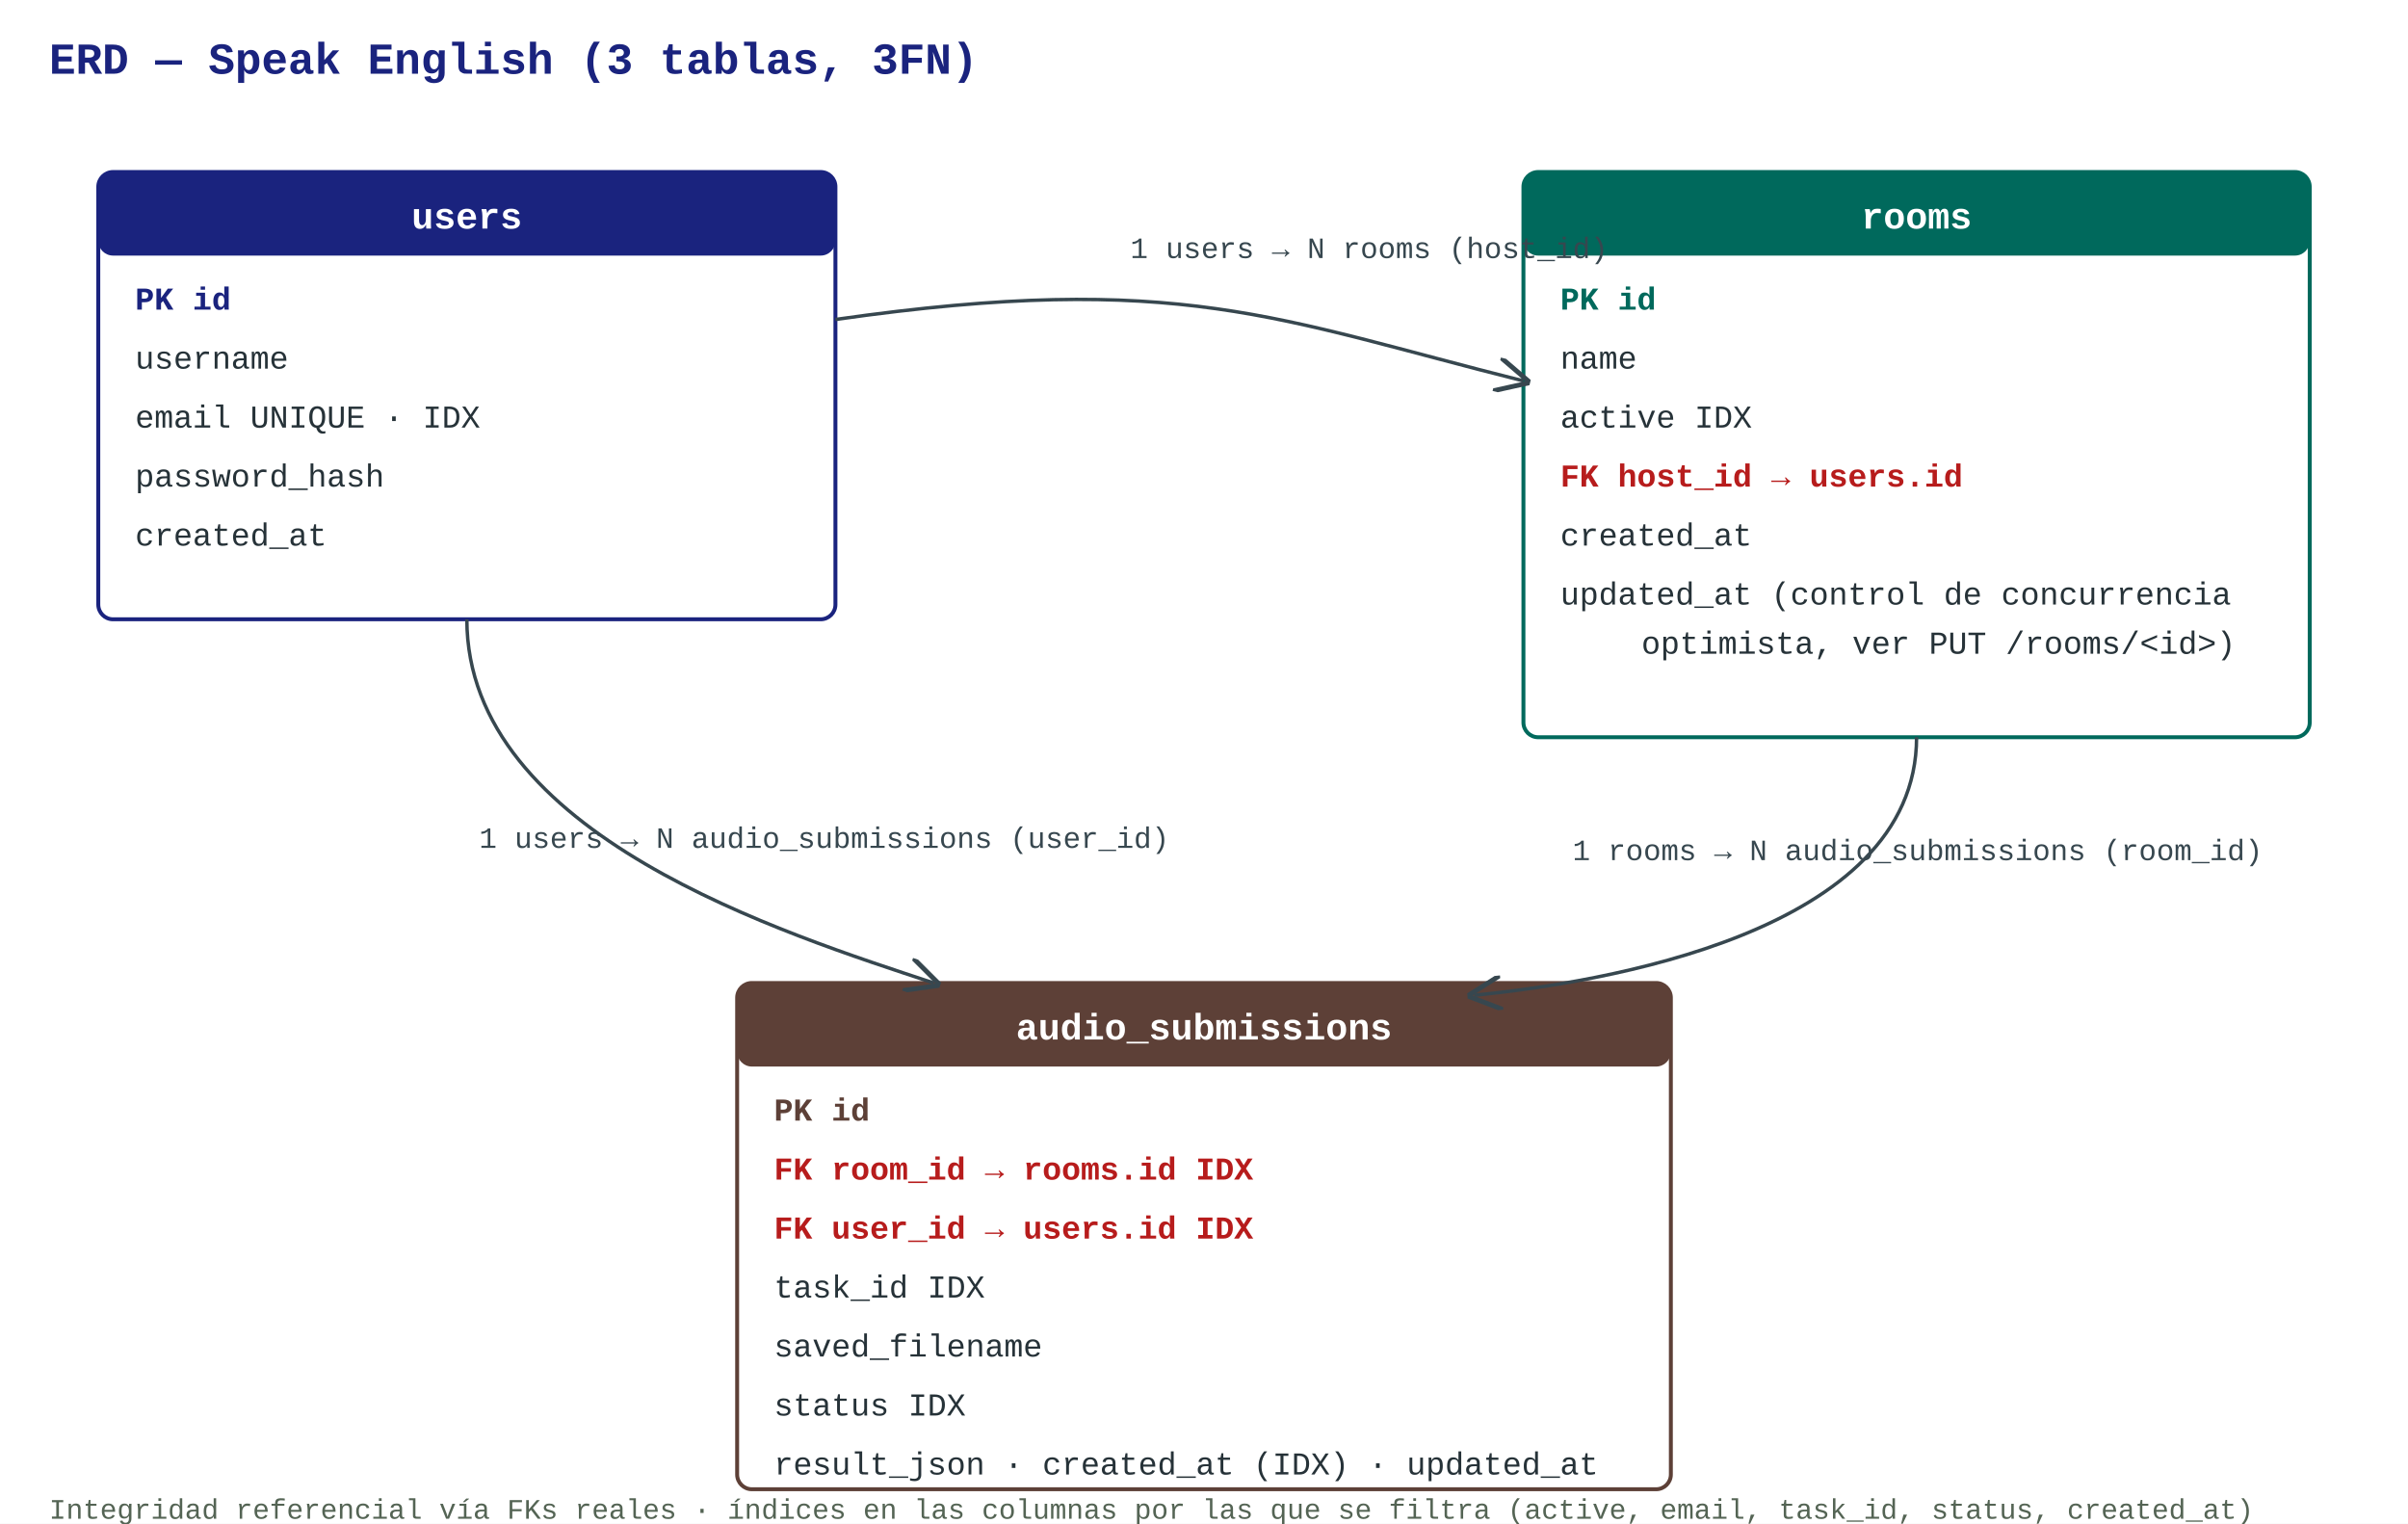
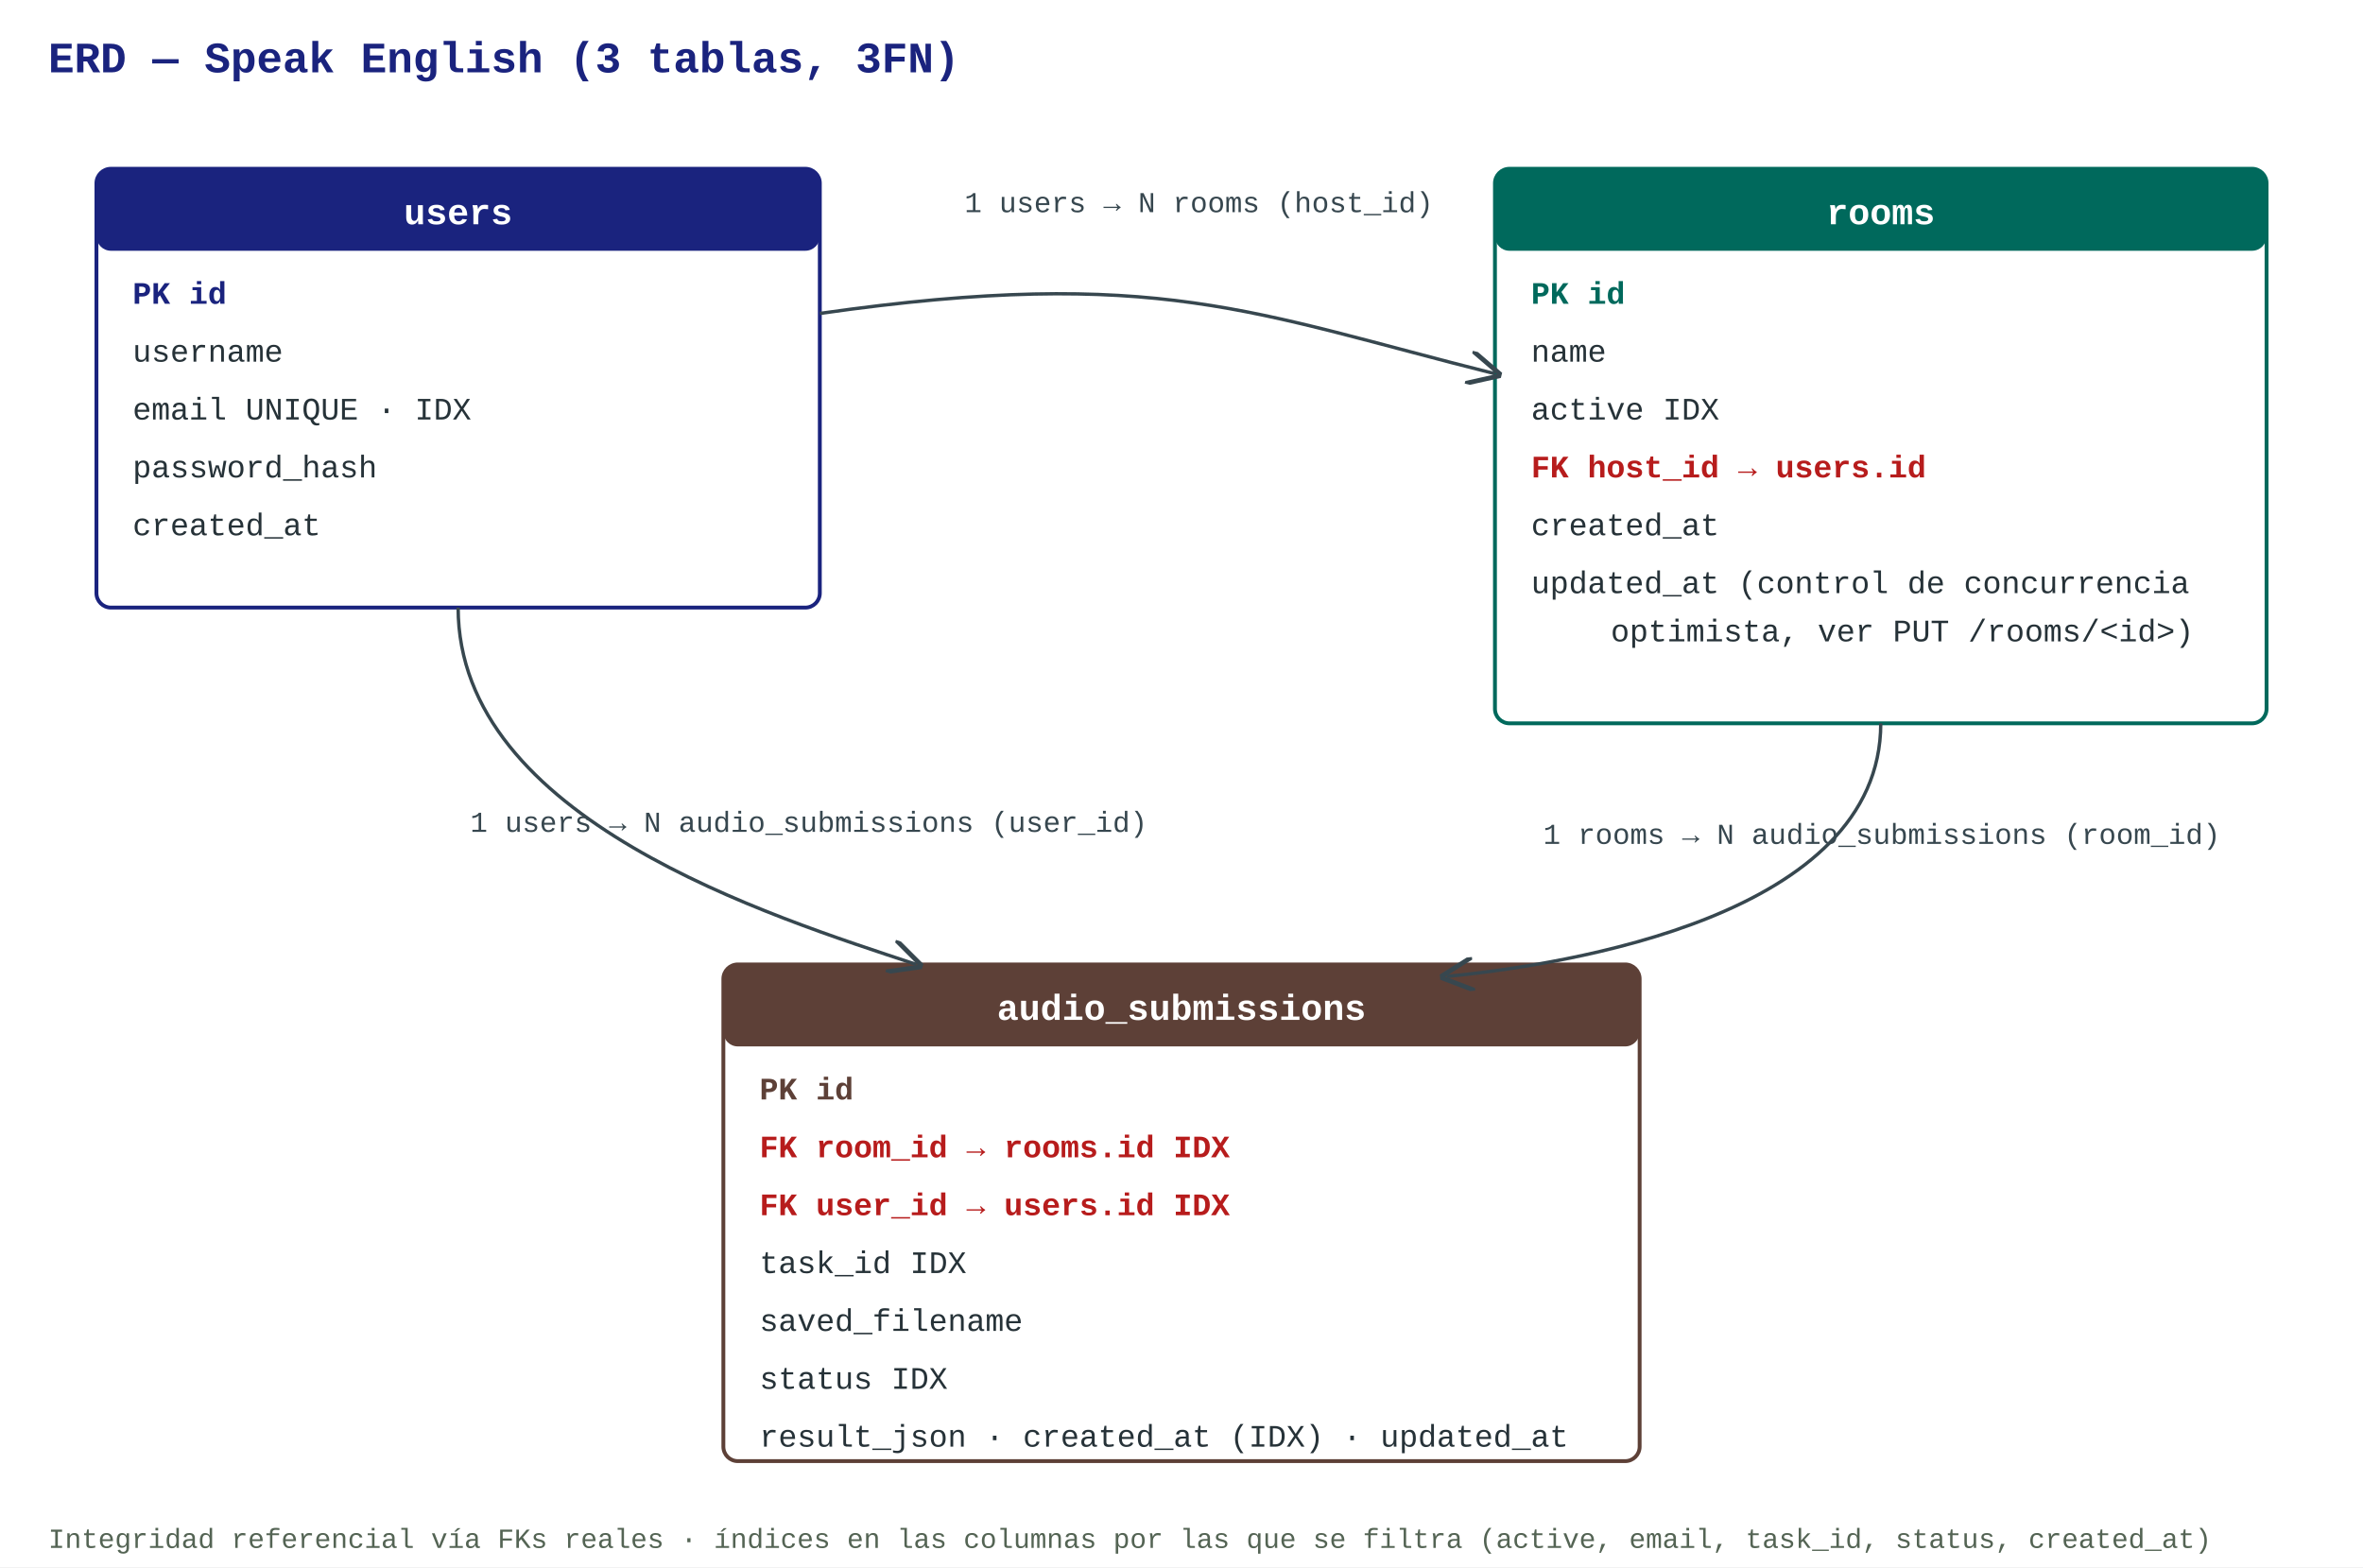
- <svg xmlns="http://www.w3.org/2000/svg" viewBox="0 0 980 620" font-family="Consolas, 'Courier New', monospace">
+ <svg xmlns="http://www.w3.org/2000/svg" viewBox="0 0 980 650" font-family="Consolas, 'Courier New', monospace">
  <defs>
    <marker id="crow" viewBox="0 0 10 10" refX="8" refY="5" markerWidth="10" markerHeight="10" orient="auto-start-reverse">
      <path d="M0,0 L10,5 L0,10" fill="none" stroke="#37474F" stroke-width="1.4" />
    </marker>
  </defs>
-   <rect x="0" y="0" width="980" height="620" fill="#FFFFFF" />
+   <rect x="0" y="0" width="980" height="650" fill="#FFFFFF" />
  <text x="20" y="30" font-size="18" font-weight="bold" fill="#1A237E">ERD — Speak English (3 tablas, 3FN)</text>
  <g>
    <rect x="40" y="70" width="300" height="182" rx="6" fill="#FFFFFF" stroke="#1A237E" stroke-width="1.6" />
    <rect x="40" y="70" width="300" height="34" rx="6" fill="#1A237E" />
    <text x="190" y="93" text-anchor="middle" font-size="15" font-weight="bold" fill="#FFFFFF">users</text>
    <text x="55" y="126" font-size="13" fill="#1A237E" font-weight="bold">PK  id</text>
    <text x="55" y="150" font-size="13" fill="#263238">    username</text>
    <text x="55" y="174" font-size="13" fill="#263238">    email        UNIQUE · IDX</text>
    <text x="55" y="198" font-size="13" fill="#263238">    password_hash</text>
    <text x="55" y="222" font-size="13" fill="#263238">    created_at</text>
  </g>
  <g>
    <rect x="620" y="70" width="320" height="230" rx="6" fill="#FFFFFF" stroke="#00695C" stroke-width="1.6" />
    <rect x="620" y="70" width="320" height="34" rx="6" fill="#00695C" />
    <text x="780" y="93" text-anchor="middle" font-size="15" font-weight="bold" fill="#FFFFFF">rooms</text>
    <text x="635" y="126" font-size="13" fill="#00695C" font-weight="bold">PK  id</text>
    <text x="635" y="150" font-size="13" fill="#263238">    name</text>
    <text x="635" y="174" font-size="13" fill="#263238">    active           IDX</text>
    <text x="635" y="198" font-size="13" fill="#B71C1C" font-weight="bold">FK  host_id  → users.id</text>
    <text x="635" y="222" font-size="13" fill="#263238">    created_at</text>
    <text x="635" y="246" font-size="13" fill="#263238">    updated_at       (control de concurrencia</text>
    <text x="668" y="266" font-size="13" fill="#263238">optimista, ver PUT /rooms/&lt;id&gt;)</text>
  </g>
  <g>
    <rect x="300" y="400" width="380" height="206" rx="6" fill="#FFFFFF" stroke="#5D4037" stroke-width="1.6" />
    <rect x="300" y="400" width="380" height="34" rx="6" fill="#5D4037" />
    <text x="490" y="423" text-anchor="middle" font-size="15" font-weight="bold" fill="#FFFFFF">audio_submissions</text>
    <text x="315" y="456" font-size="13" fill="#5D4037" font-weight="bold">PK  id</text>
    <text x="315" y="480" font-size="13" fill="#B71C1C" font-weight="bold">FK  room_id  → rooms.id      IDX</text>
    <text x="315" y="504" font-size="13" fill="#B71C1C" font-weight="bold">FK  user_id  → users.id      IDX</text>
    <text x="315" y="528" font-size="13" fill="#263238">    task_id              IDX</text>
    <text x="315" y="552" font-size="13" fill="#263238">    saved_filename</text>
    <text x="315" y="576" font-size="13" fill="#263238">    status               IDX</text>
    <text x="315" y="600" font-size="13" fill="#263238">    result_json · created_at (IDX) · updated_at</text>
  </g>
  <path d="M 340 130 C 480 110, 520 130, 620 155" fill="none" stroke="#37474F" stroke-width="1.4" marker-end="url(#crow)" />
-   <text x="460" y="105" font-size="12" fill="#37474F">1 users → N rooms (host_id)</text>
+   <text x="400" y="88" font-size="12" fill="#37474F">1 users → N rooms (host_id)</text>
  <path d="M 190 252 C 190 340, 320 380, 380 400" fill="none" stroke="#37474F" stroke-width="1.4" marker-end="url(#crow)" />
  <text x="195" y="345" font-size="12" fill="#37474F">1 users → N audio_submissions (user_id)</text>
  <path d="M 780 300 C 780 380, 650 400, 600 405" fill="none" stroke="#37474F" stroke-width="1.4" marker-end="url(#crow)" />
  <text x="640" y="350" font-size="12" fill="#37474F">1 rooms → N audio_submissions (room_id)</text>
-   <text x="20" y="618" font-size="11.5" fill="#546454">Integridad referencial vía FKs reales · índices en las columnas por las que se filtra (active, email, task_id, status, created_at)</text>
+   <text x="20" y="642" font-size="11.5" fill="#546454">Integridad referencial vía FKs reales · índices en las columnas por las que se filtra (active, email, task_id, status, created_at)</text>
</svg>
